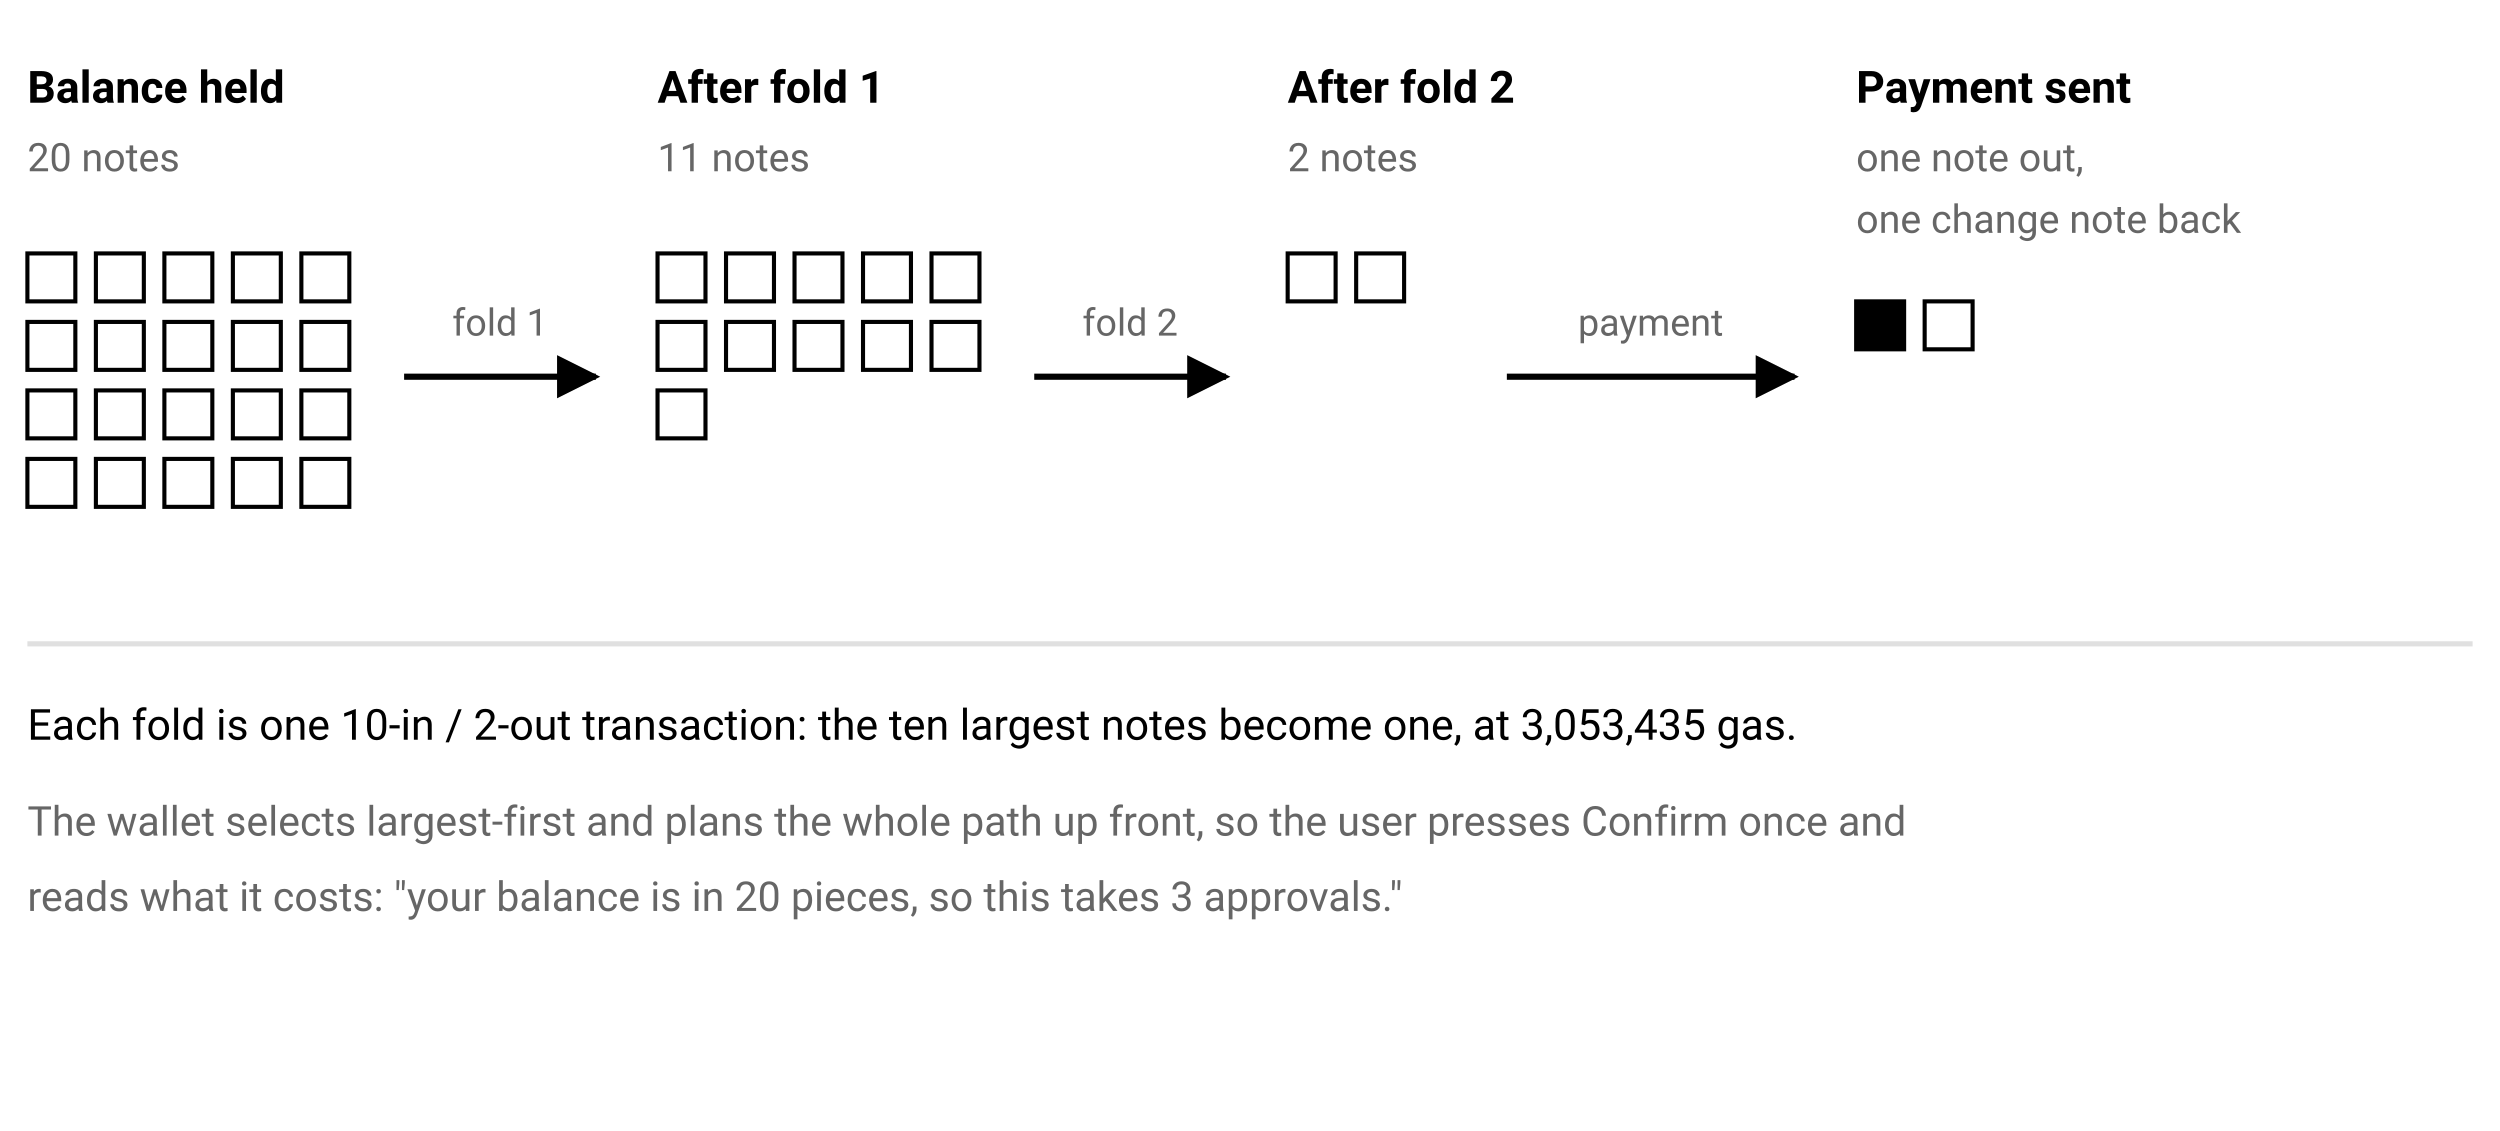
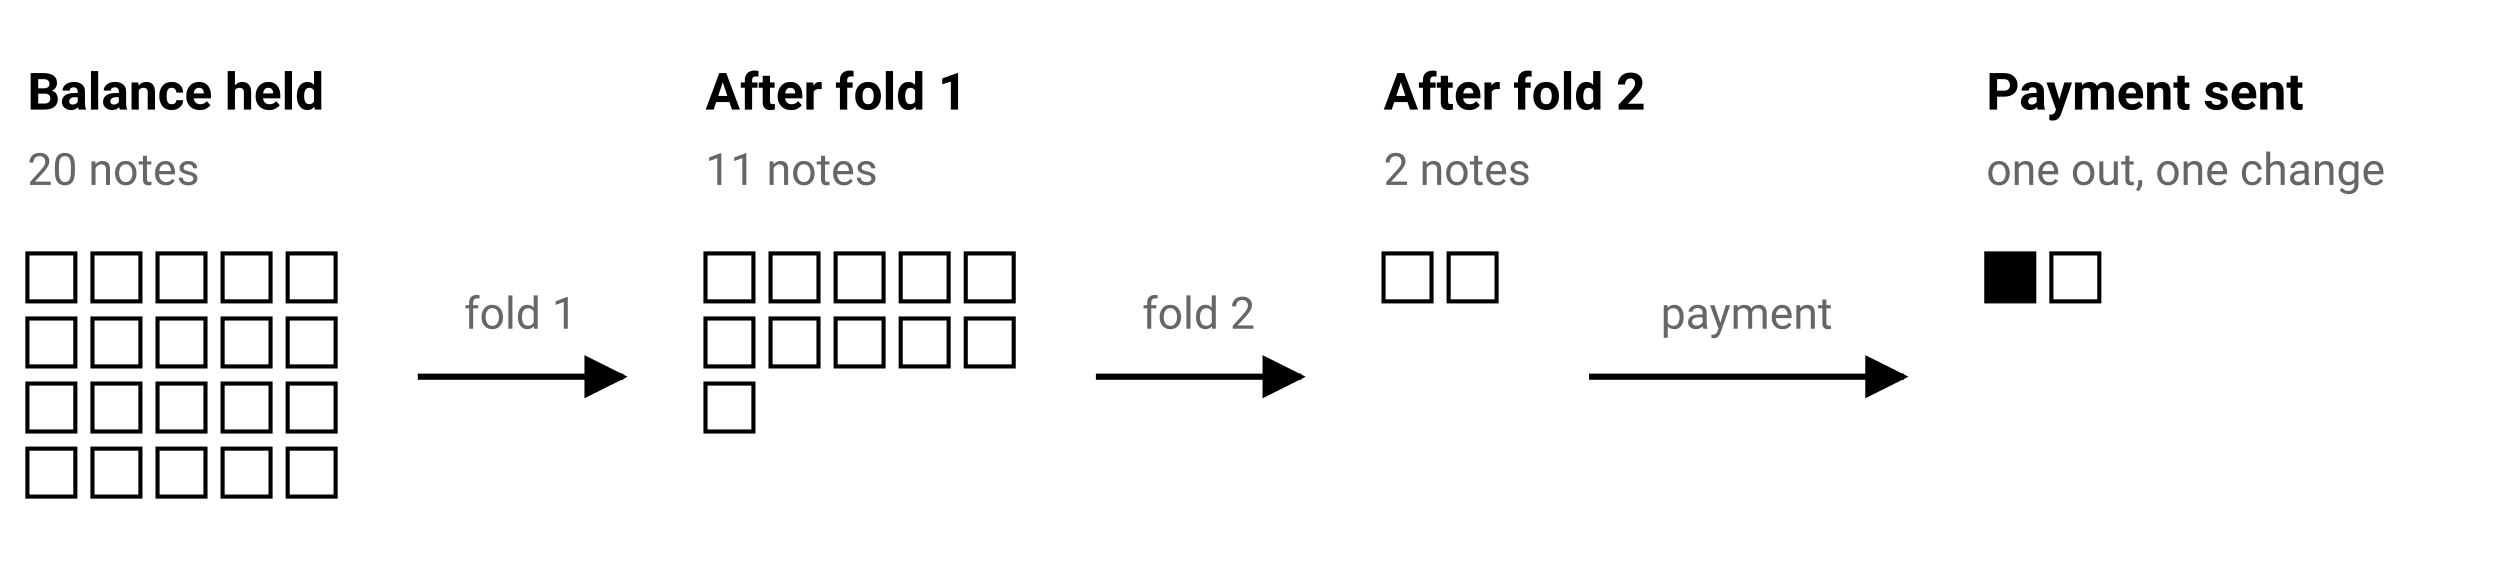
- <svg xmlns="http://www.w3.org/2000/svg" width="730" height="330" viewBox="0 0 730 330" font-family="-apple-system, 'Segoe UI', Roboto, Helvetica, Arial, sans-serif">
+ <svg xmlns="http://www.w3.org/2000/svg" width="730" height="166" viewBox="0 0 730 166" font-family="system-ui, -apple-system, 'Segoe UI', Roboto, sans-serif">
  <style>
    .cell  { fill:none; stroke:#000; stroke-width:1.2; }
    .cellf { fill:#000; stroke:#000; stroke-width:1.2; }
    .arrow { stroke:#000; stroke-width:1.8; fill:none; }
-     .split { stroke:#E0E0E0; stroke-width:1.5; }
-     .t { fill:#000; font-size:13px; font-weight:600; }
-     .s { fill:#666; font-size:11.5px; }
-     .b { fill:#000; font-size:12.5px; }
-     .n { fill:#666; font-size:12px; }
-     .lbl { fill:#666; font-size:11px; text-anchor:middle; }
+     .t { fill:#000; font-size:15px; font-weight:600; }
+     .s { fill:#666; font-size:13px; }
+     .b { fill:#000; font-size:15px; font-weight:600; }
+     .lbl { fill:#666; font-size:13px; text-anchor:middle; }
  </style>
  <defs>
    <marker id="e" viewBox="0 0 10 10" refX="9" refY="5" markerWidth="7" markerHeight="7" orient="auto-start-reverse">
      <path d="M0,0 L10,5 L0,10 z" fill="#000" />
    </marker>
  </defs>
-   <text class="t" x="8" y="30">Balance held</text>
-   <text class="s" x="8" y="50">20 notes</text>
+   <text class="t" x="8" y="32">Balance held</text>
+   <text class="s" x="8" y="54">20 notes</text>
  <g class="cell">
    <rect x="8" y="74" width="14" height="14" />
-     <rect x="28" y="74" width="14" height="14" />
-     <rect x="48" y="74" width="14" height="14" />
-     <rect x="68" y="74" width="14" height="14" />
-     <rect x="88" y="74" width="14" height="14" />
-     <rect x="8" y="94" width="14" height="14" />
-     <rect x="28" y="94" width="14" height="14" />
-     <rect x="48" y="94" width="14" height="14" />
-     <rect x="68" y="94" width="14" height="14" />
-     <rect x="88" y="94" width="14" height="14" />
-     <rect x="8" y="114" width="14" height="14" />
-     <rect x="28" y="114" width="14" height="14" />
-     <rect x="48" y="114" width="14" height="14" />
-     <rect x="68" y="114" width="14" height="14" />
-     <rect x="88" y="114" width="14" height="14" />
-     <rect x="8" y="134" width="14" height="14" />
-     <rect x="28" y="134" width="14" height="14" />
-     <rect x="48" y="134" width="14" height="14" />
-     <rect x="68" y="134" width="14" height="14" />
-     <rect x="88" y="134" width="14" height="14" />
+     <rect x="27" y="74" width="14" height="14" />
+     <rect x="46" y="74" width="14" height="14" />
+     <rect x="65" y="74" width="14" height="14" />
+     <rect x="84" y="74" width="14" height="14" />
+     <rect x="8" y="93" width="14" height="14" />
+     <rect x="27" y="93" width="14" height="14" />
+     <rect x="46" y="93" width="14" height="14" />
+     <rect x="65" y="93" width="14" height="14" />
+     <rect x="84" y="93" width="14" height="14" />
+     <rect x="8" y="112" width="14" height="14" />
+     <rect x="27" y="112" width="14" height="14" />
+     <rect x="46" y="112" width="14" height="14" />
+     <rect x="65" y="112" width="14" height="14" />
+     <rect x="84" y="112" width="14" height="14" />
+     <rect x="8" y="131" width="14" height="14" />
+     <rect x="27" y="131" width="14" height="14" />
+     <rect x="46" y="131" width="14" height="14" />
+     <rect x="65" y="131" width="14" height="14" />
+     <rect x="84" y="131" width="14" height="14" />
  </g>
-   <text class="lbl" x="146" y="98">fold 1</text>
-   <line class="arrow" x1="118" y1="110" x2="174" y2="110" marker-end="url(#e)" />
-   <text class="t" x="192" y="30">After fold 1</text>
-   <text class="s" x="192" y="50">11 notes</text>
+   <text class="lbl" x="152" y="96">fold 1</text>
+   <line class="arrow" x1="122" y1="110" x2="182" y2="110" marker-end="url(#e)" />
+   <text class="t" x="206" y="32">After fold 1</text>
+   <text class="s" x="206" y="54">11 notes</text>
  <g class="cell">
-     <rect x="192" y="74" width="14" height="14" />
-     <rect x="212" y="74" width="14" height="14" />
-     <rect x="232" y="74" width="14" height="14" />
-     <rect x="252" y="74" width="14" height="14" />
-     <rect x="272" y="74" width="14" height="14" />
-     <rect x="192" y="94" width="14" height="14" />
-     <rect x="212" y="94" width="14" height="14" />
-     <rect x="232" y="94" width="14" height="14" />
-     <rect x="252" y="94" width="14" height="14" />
-     <rect x="272" y="94" width="14" height="14" />
-     <rect x="192" y="114" width="14" height="14" />
+     <rect x="206" y="74" width="14" height="14" />
+     <rect x="225" y="74" width="14" height="14" />
+     <rect x="244" y="74" width="14" height="14" />
+     <rect x="263" y="74" width="14" height="14" />
+     <rect x="282" y="74" width="14" height="14" />
+     <rect x="206" y="93" width="14" height="14" />
+     <rect x="225" y="93" width="14" height="14" />
+     <rect x="244" y="93" width="14" height="14" />
+     <rect x="263" y="93" width="14" height="14" />
+     <rect x="282" y="93" width="14" height="14" />
+     <rect x="206" y="112" width="14" height="14" />
  </g>
-   <text class="lbl" x="330" y="98">fold 2</text>
-   <line class="arrow" x1="302" y1="110" x2="358" y2="110" marker-end="url(#e)" />
-   <text class="t" x="376" y="30">After fold 2</text>
-   <text class="s" x="376" y="50">2 notes</text>
+   <text class="lbl" x="350" y="96">fold 2</text>
+   <line class="arrow" x1="320" y1="110" x2="380" y2="110" marker-end="url(#e)" />
+   <text class="t" x="404" y="32">After fold 2</text>
+   <text class="s" x="404" y="54">2 notes</text>
  <g class="cell">
-     <rect x="376" y="74" width="14" height="14" />
-     <rect x="396" y="74" width="14" height="14" />
+     <rect x="404" y="74" width="14" height="14" />
+     <rect x="423" y="74" width="14" height="14" />
  </g>
-   <text class="lbl" x="482" y="98">payment</text>
-   <line class="arrow" x1="440" y1="110" x2="524" y2="110" marker-end="url(#e)" />
-   <text class="t" x="542" y="30">Payment sent</text>
-   <text class="s" x="542" y="50">one note out,</text>
-   <text class="s" x="542" y="68">one change note back</text>
-   <rect class="cellf" x="542" y="88" width="14" height="14" />
-   <rect class="cell" x="562" y="88" width="14" height="14" />
-   <line class="split" x1="8" y1="188" x2="722" y2="188" />
-   <text class="b" x="8" y="216">Each fold is one 10-in / 2-out transaction: the ten largest notes become one, at 3,053,435 gas.</text>
-   <text class="n" x="8" y="244">The wallet selects largest-first and plans the whole path up front, so the user presses Confirm once and</text>
-   <text class="n" x="8" y="266">reads what it costs: "your balance is in 20 pieces, so this takes 3 approvals."</text>
+   <text class="lbl" x="510" y="96">payment</text>
+   <line class="arrow" x1="464" y1="110" x2="556" y2="110" marker-end="url(#e)" />
+   <text class="t" x="580" y="32">Payment sent</text>
+   <text class="s" x="580" y="54">one out, one change</text>
+   <rect class="cellf" x="580" y="74" width="14" height="14" />
+   <rect class="cell" x="599" y="74" width="14" height="14" />
</svg>
